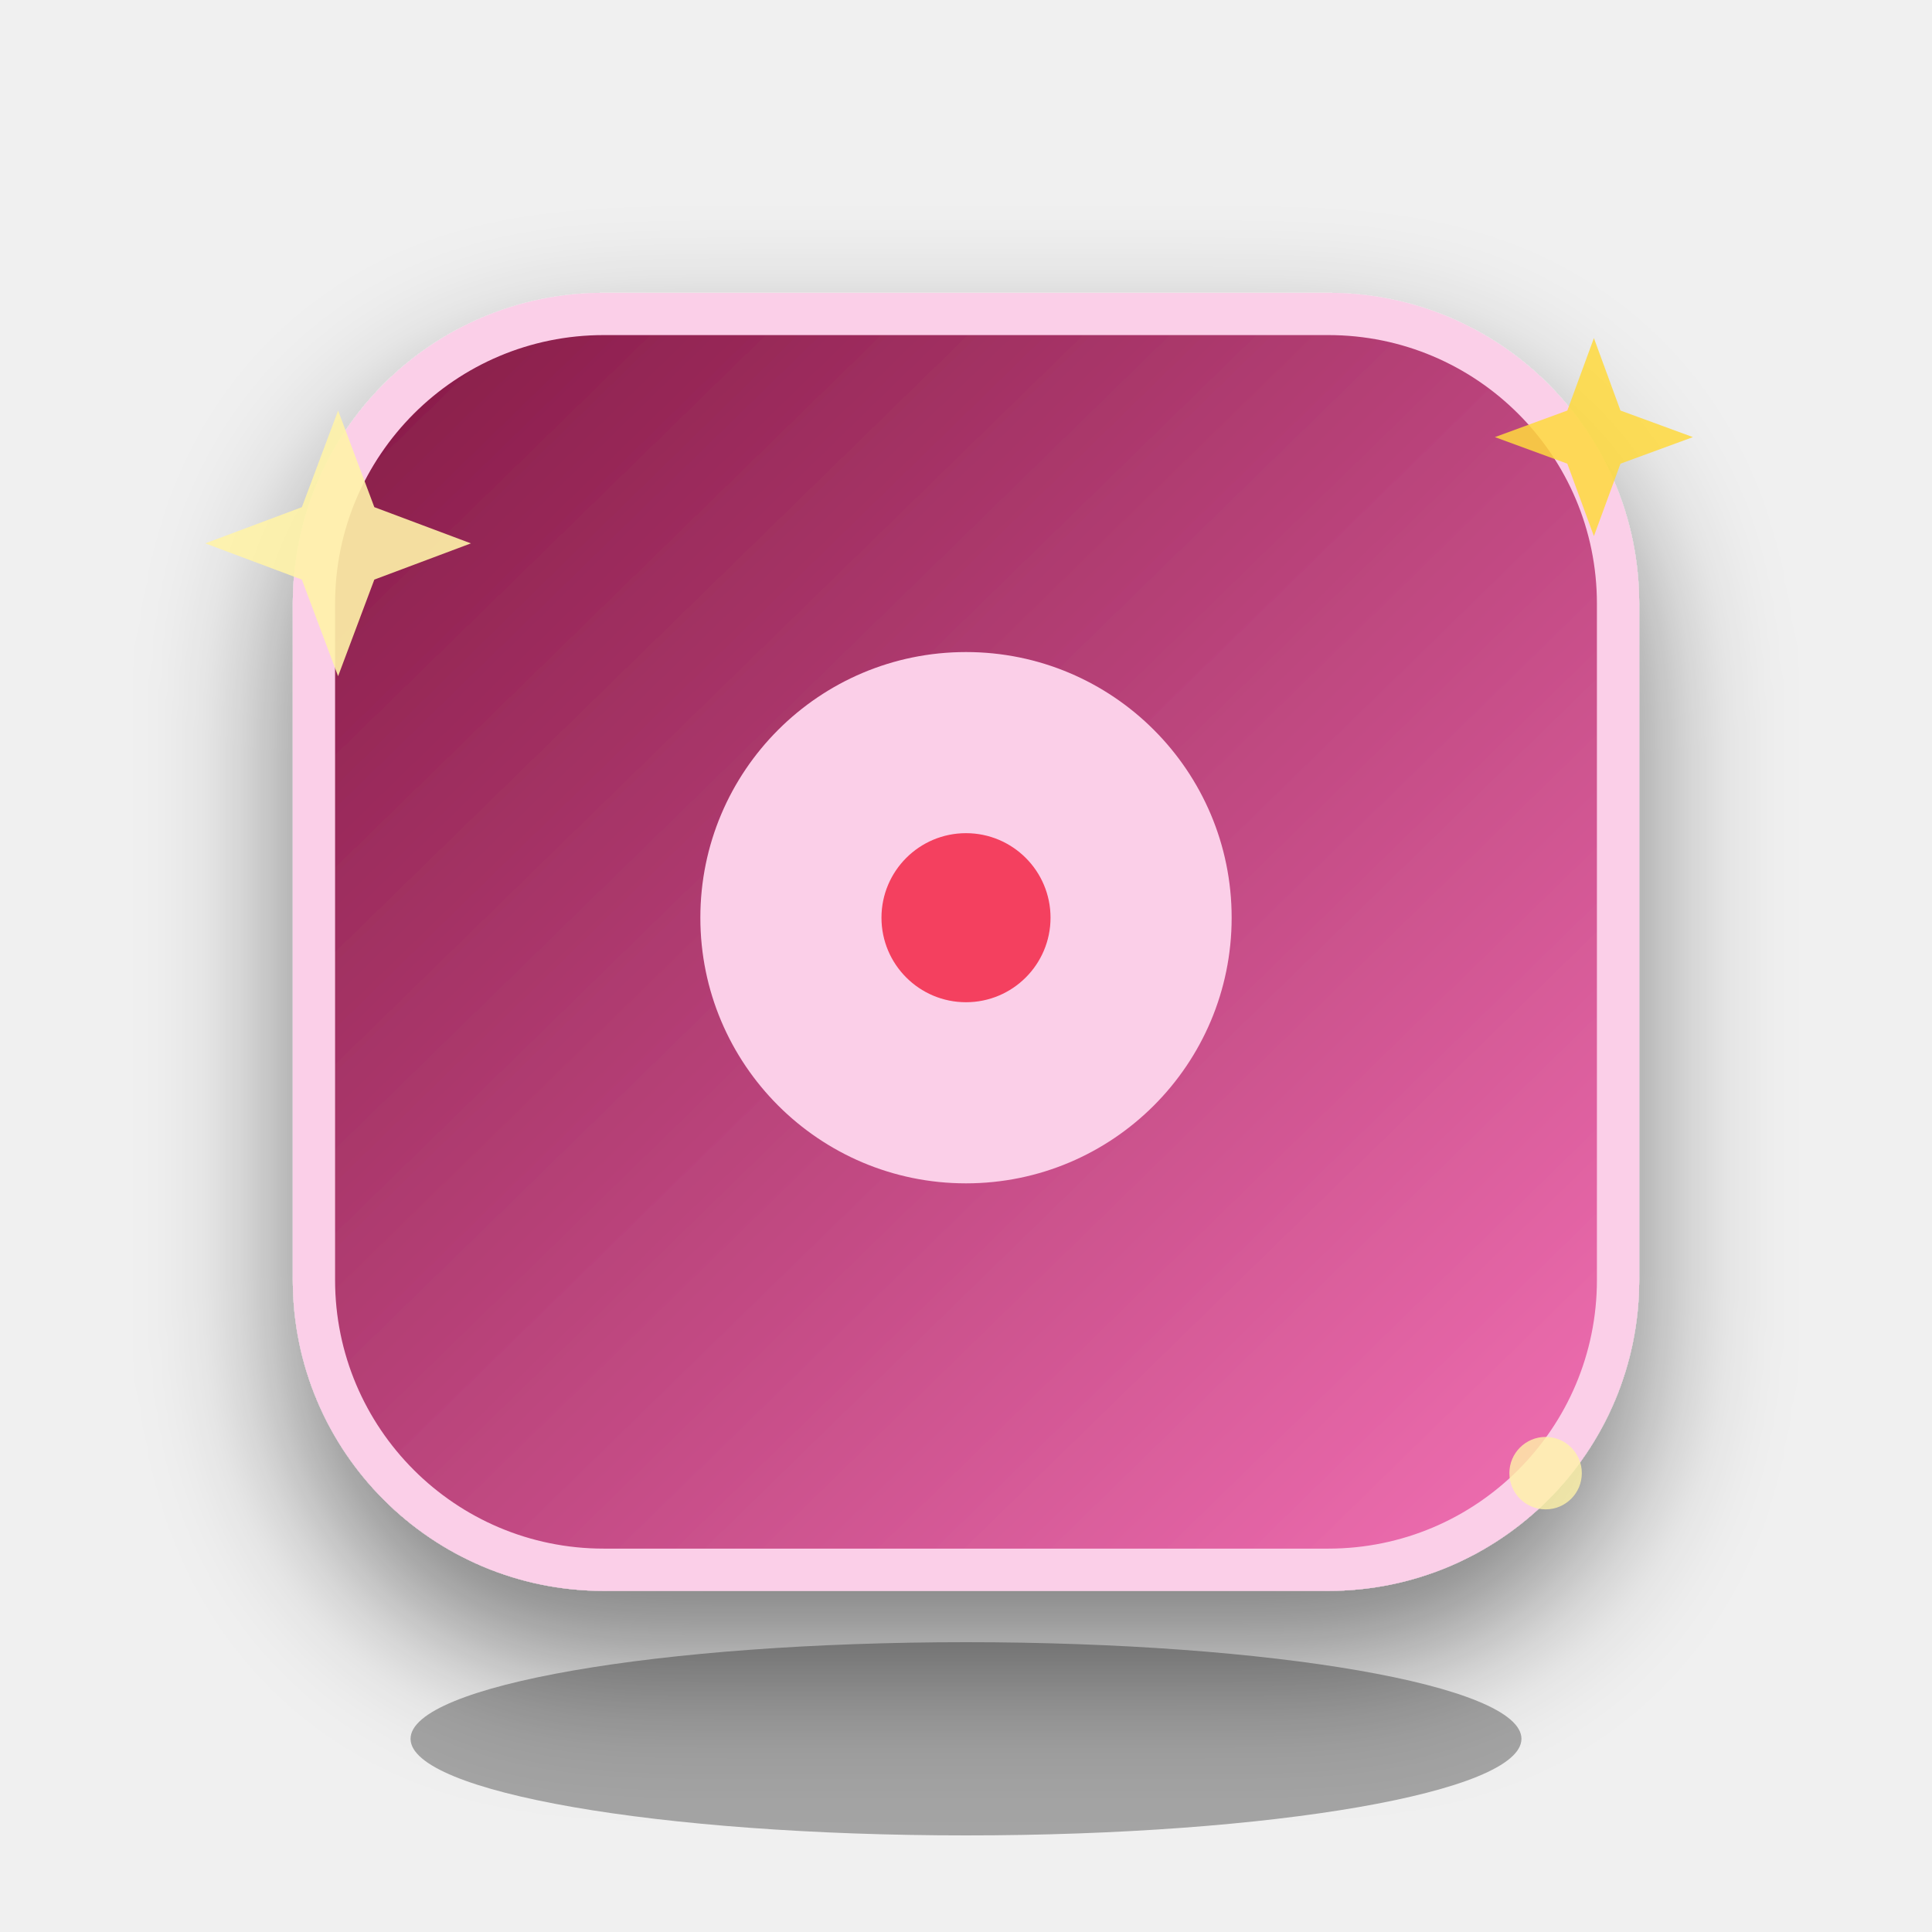
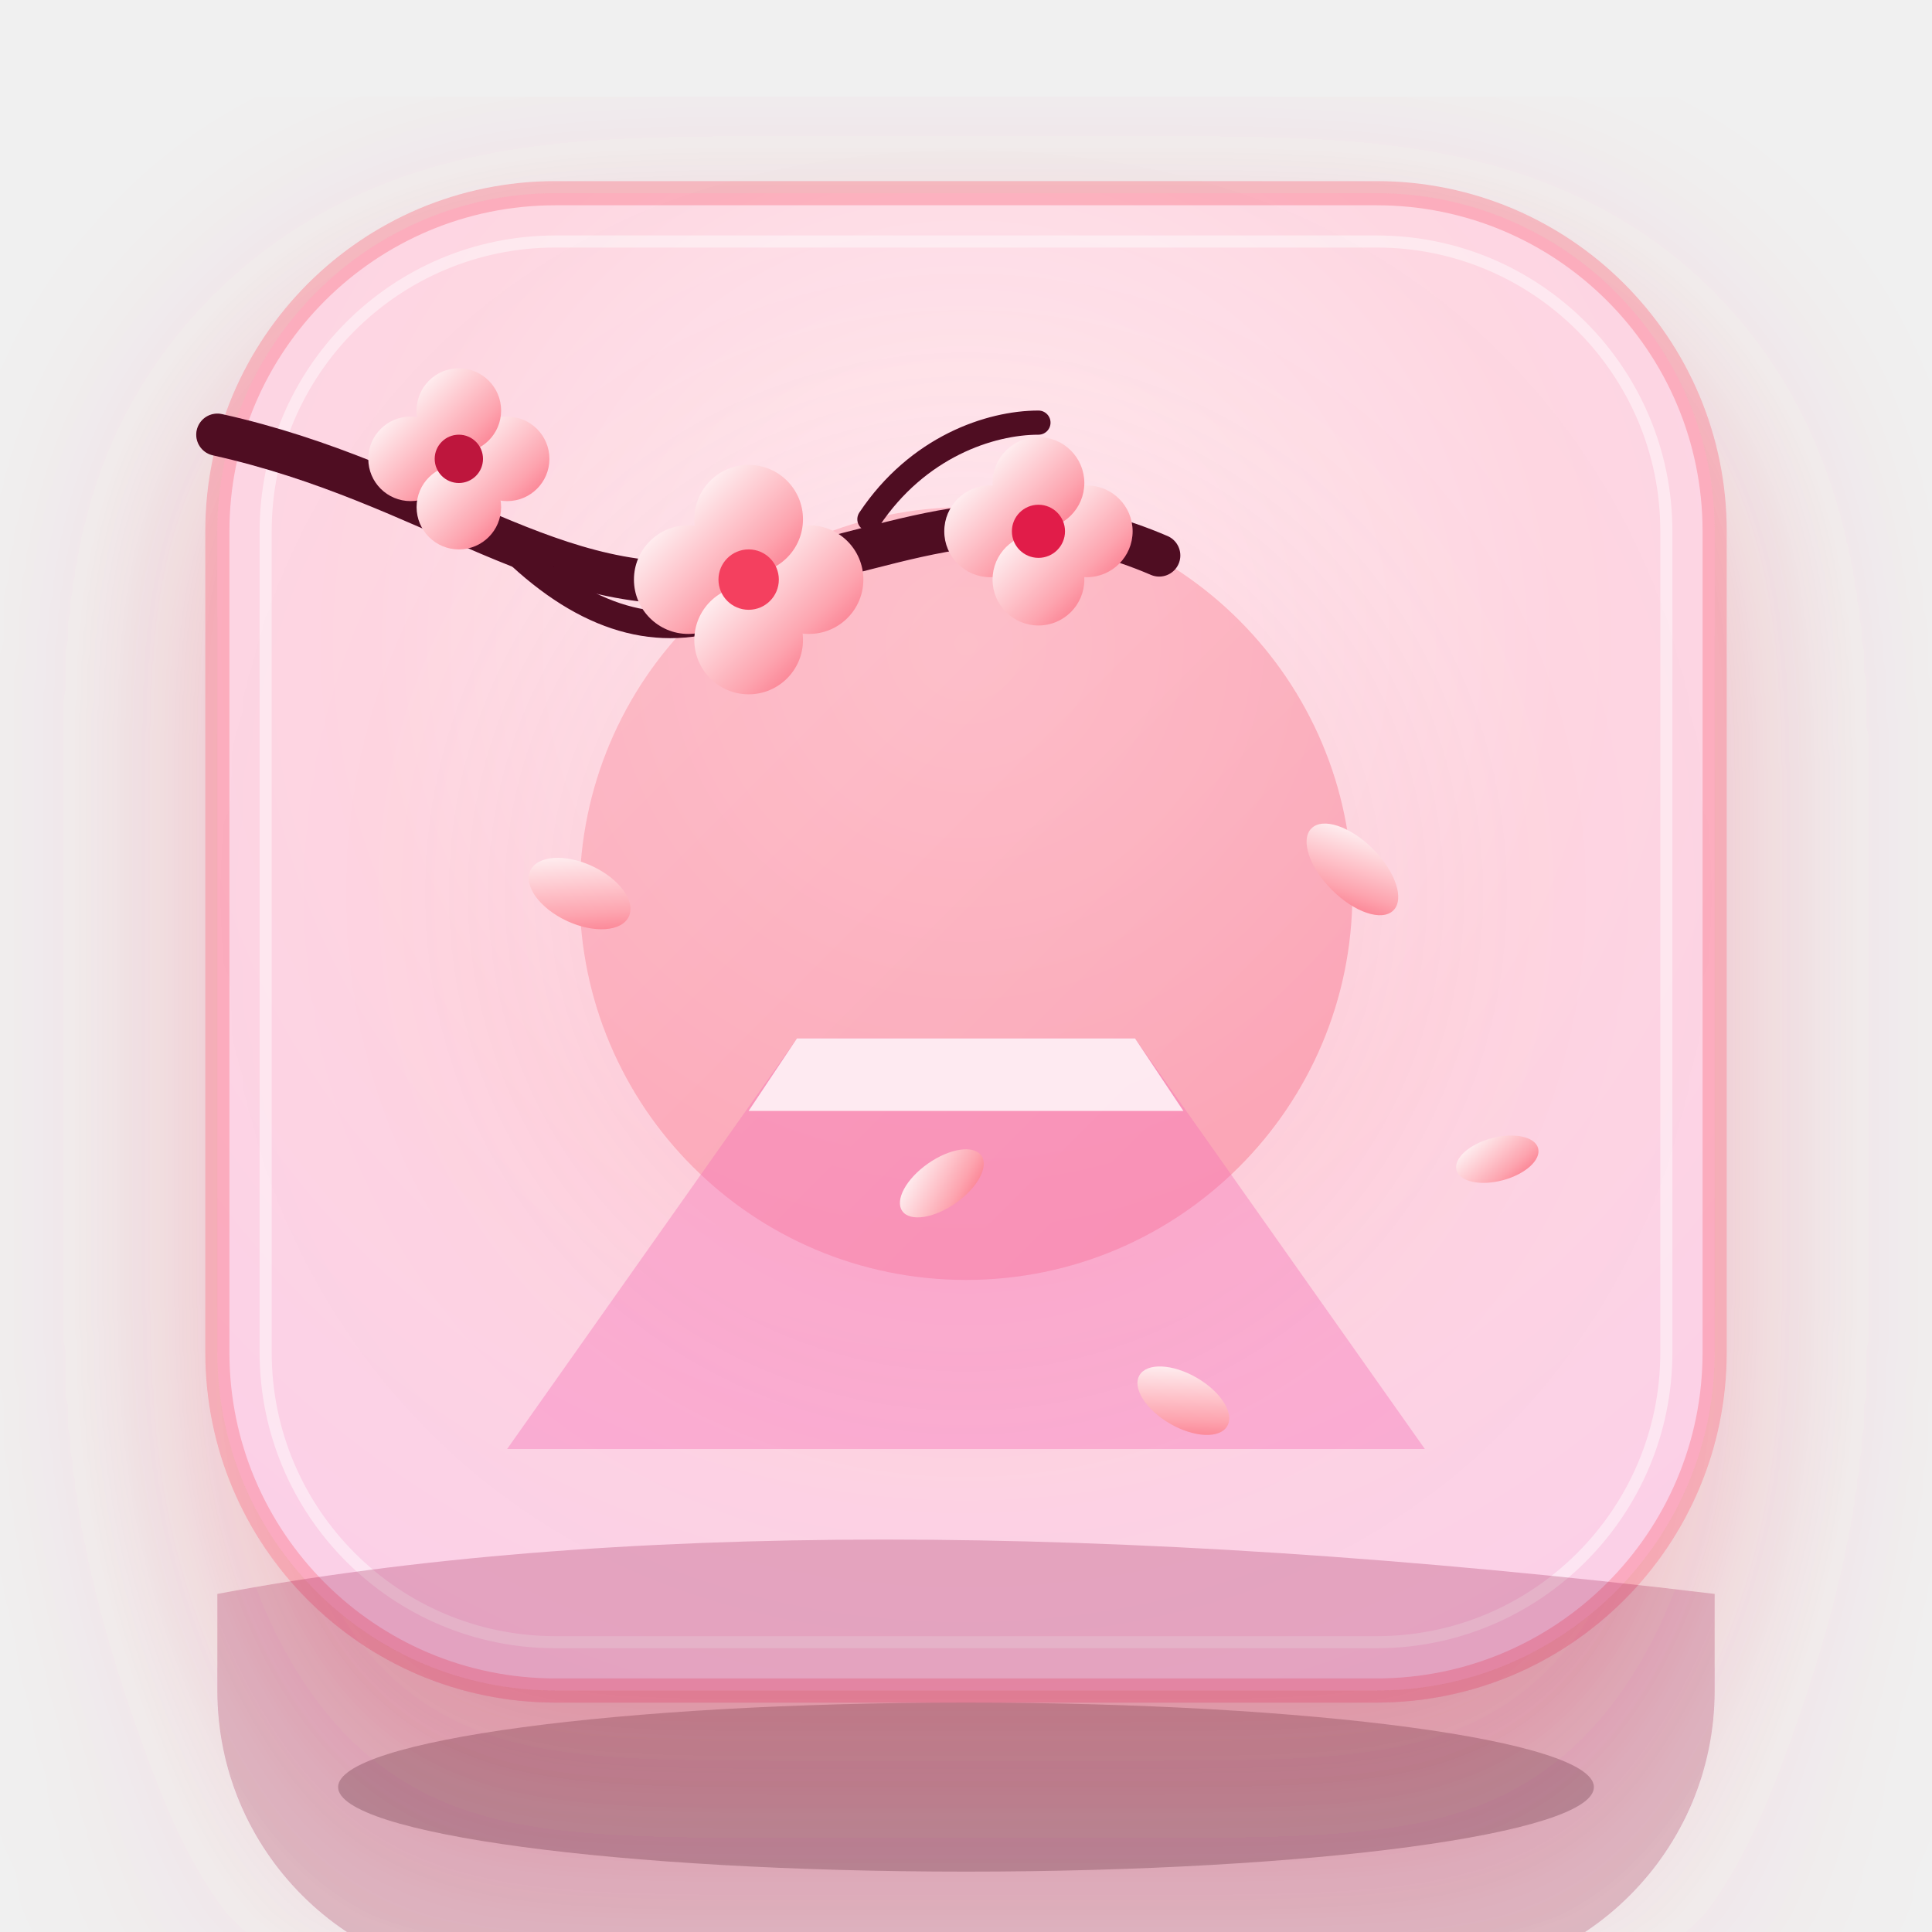
<svg xmlns="http://www.w3.org/2000/svg" viewBox="0 0 160 160" fill="none">
  <defs>
-     <filter id="sh" x="-20%" y="-20%" width="140%" height="145%">
-       <feDropShadow dx="0" dy="6" stdDeviation="6" flood-color="#080612" flood-opacity="0.48" />
+     <filter id="glow-sakura" x="-20%" y="-20%" width="140%" height="140%">
+       <feDropShadow dx="0" dy="8" stdDeviation="10" flood-color="#f43f5e" flood-opacity="0.35" />
    </filter>
-     <linearGradient id="goldG" x1="0" y1="0" x2="1" y2="1">
-       <stop offset="0%" stop-color="#FFF3A8" />
-       <stop offset="50%" stop-color="#FFD93D" />
-       <stop offset="100%" stop-color="#E08E00" />
+     <radialGradient id="sky-sakura" cx="50%" cy="30%" r="80%">
+       <stop offset="0%" stop-color="#fff1f5" />
+       <stop offset="50%" stop-color="#fed7e2" />
+       <stop offset="100%" stop-color="#fbcfe8" />
+     </radialGradient>
+     <linearGradient id="sunSakura" x1="0" y1="0" x2="1" y2="1">
+       <stop offset="0%" stop-color="#fb7185" />
+       <stop offset="100%" stop-color="#f43f5e" />
    </linearGradient>
-     <linearGradient id="bg_sakura" x1="0" y1="0" x2="1" y2="1">
-       <stop offset="0%" stop-color="#831843" />
-       <stop offset="100%" stop-color="#F472B6" />
+     <linearGradient id="petalG" x1="0" y1="0" x2="1" y2="1">
+       <stop offset="0%" stop-color="#ffffff" />
+       <stop offset="70%" stop-color="#fda4af" />
+       <stop offset="100%" stop-color="#fb7185" />
    </linearGradient>
  </defs>
-   <ellipse cx="80" cy="144" rx="46" ry="8" fill="#000" opacity="0.32" />
-   <g filter="url(#sh)">
-     <rect x="26" y="26" width="108" height="104" rx="24" fill="url(#bg_sakura)" stroke="#FBCFE8" stroke-width="3.5" />
-     <circle cx="80" cy="76" r="22" fill="#FBCFE8" />
-     <circle cx="80" cy="76" r="7" fill="#F43F5E" />
+   <ellipse cx="80" cy="148" rx="52" ry="7" fill="#000" opacity="0.25" />
+   <g filter="url(#glow-sakura)">
+     <rect x="18" y="16" width="124" height="124" rx="28" fill="url(#sky-sakura)" stroke="rgba(251,113,133,0.4)" stroke-width="2" />
+     <rect x="22" y="20" width="116" height="116" rx="24" stroke="rgba(255,255,255,0.45)" stroke-width="1" />
+     <circle cx="80" cy="74" r="32" fill="url(#sunSakura)" opacity="0.35" filter="drop-shadow(0 0 16px rgba(244,63,94,0.4))" />
+     <path d="M42 120l24-34h28l24 34H42z" fill="#f472b6" opacity="0.4" />
+     <path d="M66 86h28l4 6h-36l4-6z" fill="#ffffff" opacity="0.8" />
+     <path d="M18 36c18 4 28 14 42 12s22-8 36-2" stroke="#500724" stroke-width="3.5" stroke-linecap="round" fill="none" />
+     <path d="M42 45c6 6 12 8 18 6" stroke="#500724" stroke-width="2.2" stroke-linecap="round" fill="none" />
+     <path d="M72 43c4-6 10-8 14-8" stroke="#500724" stroke-width="2" stroke-linecap="round" fill="none" />
+     <g transform="translate(62,48)">
+       <circle cx="-5" cy="0" r="4.5" fill="url(#petalG)" />
+       <circle cx="5" cy="0" r="4.5" fill="url(#petalG)" />
+       <circle cx="0" cy="-5" r="4.5" fill="url(#petalG)" />
+       <circle cx="0" cy="5" r="4.5" fill="url(#petalG)" />
+       <circle cx="0" cy="0" r="2.5" fill="#f43f5e" />
+     </g>
+     <g transform="translate(86,44)">
+       <circle cx="-4" cy="0" r="3.8" fill="url(#petalG)" />
+       <circle cx="4" cy="0" r="3.8" fill="url(#petalG)" />
+       <circle cx="0" cy="-4" r="3.8" fill="url(#petalG)" />
+       <circle cx="0" cy="4" r="3.8" fill="url(#petalG)" />
+       <circle cx="0" cy="0" r="2.2" fill="#e11d48" />
+     </g>
+     <g transform="translate(38,38)">
+       <circle cx="-4" cy="0" r="3.5" fill="url(#petalG)" />
+       <circle cx="4" cy="0" r="3.5" fill="url(#petalG)" />
+       <circle cx="0" cy="-4" r="3.5" fill="url(#petalG)" />
+       <circle cx="0" cy="4" r="3.5" fill="url(#petalG)" />
+       <circle cx="0" cy="0" r="2" fill="#be123c" />
+     </g>
+     <ellipse cx="48" cy="74" rx="4.5" ry="2.5" transform="rotate(25 48 74)" fill="url(#petalG)" />
+     <ellipse cx="78" cy="98" rx="4" ry="2" transform="rotate(-35 78 98)" fill="url(#petalG)" />
+     <ellipse cx="112" cy="72" rx="4.8" ry="2.4" transform="rotate(45 112 72)" fill="url(#petalG)" />
+     <ellipse cx="124" cy="96" rx="3.5" ry="1.8" transform="rotate(-15 124 96)" fill="url(#petalG)" />
+     <ellipse cx="98" cy="116" rx="4.2" ry="2.2" transform="rotate(30 98 116)" fill="url(#petalG)" />
+     <path d="M18 132c32-6 74-6 124 0v8a24 24 0 0 1-24 24H42a24 24 0 0 1-24-24v-8z" fill="#9d174d" opacity="0.25" />
  </g>
-   <path d="M28 34l3 8 8 3-8 3-3 8-3-8-8-3 8-3z" fill="#FFF3A8" opacity="0.9" />
-   <path d="M132 28l2.2 6 6 2.2-6 2.2-2.2 6-2.2-6-6-2.2 6-2.2z" fill="#FFD93D" opacity="0.85" />
-   <circle cx="128" cy="122" r="3" fill="#FFF3A8" opacity="0.8" />
</svg>
